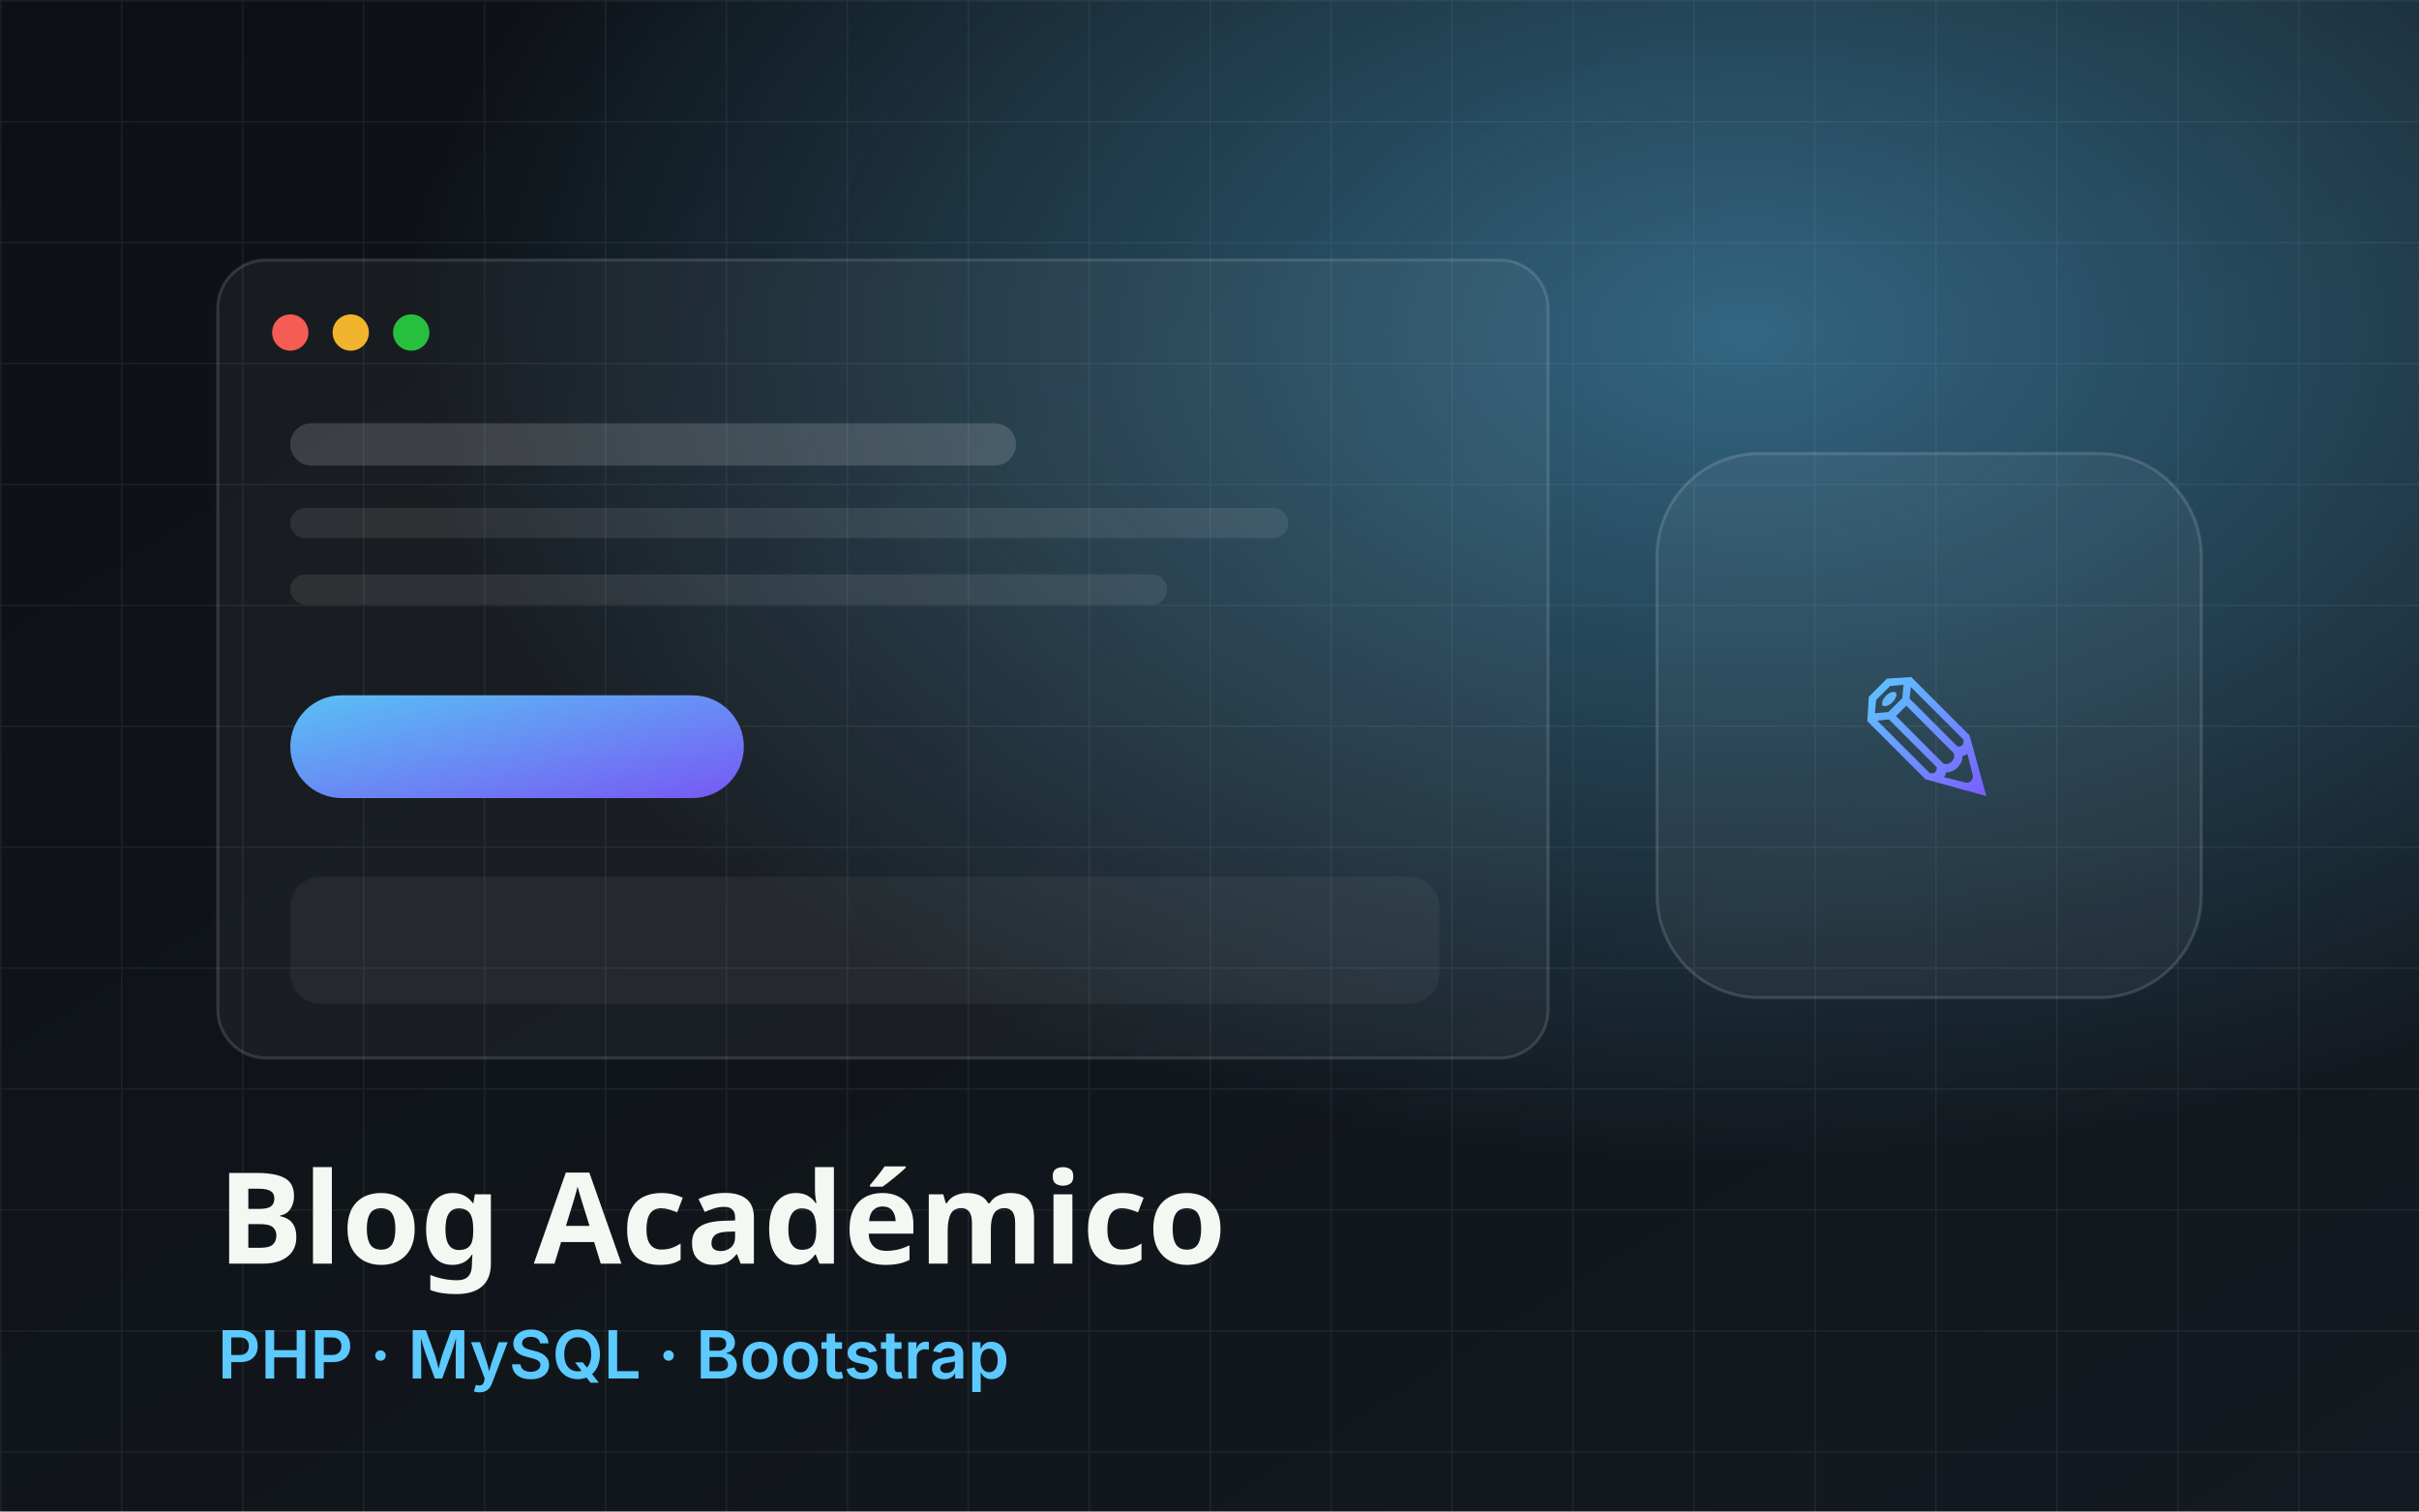
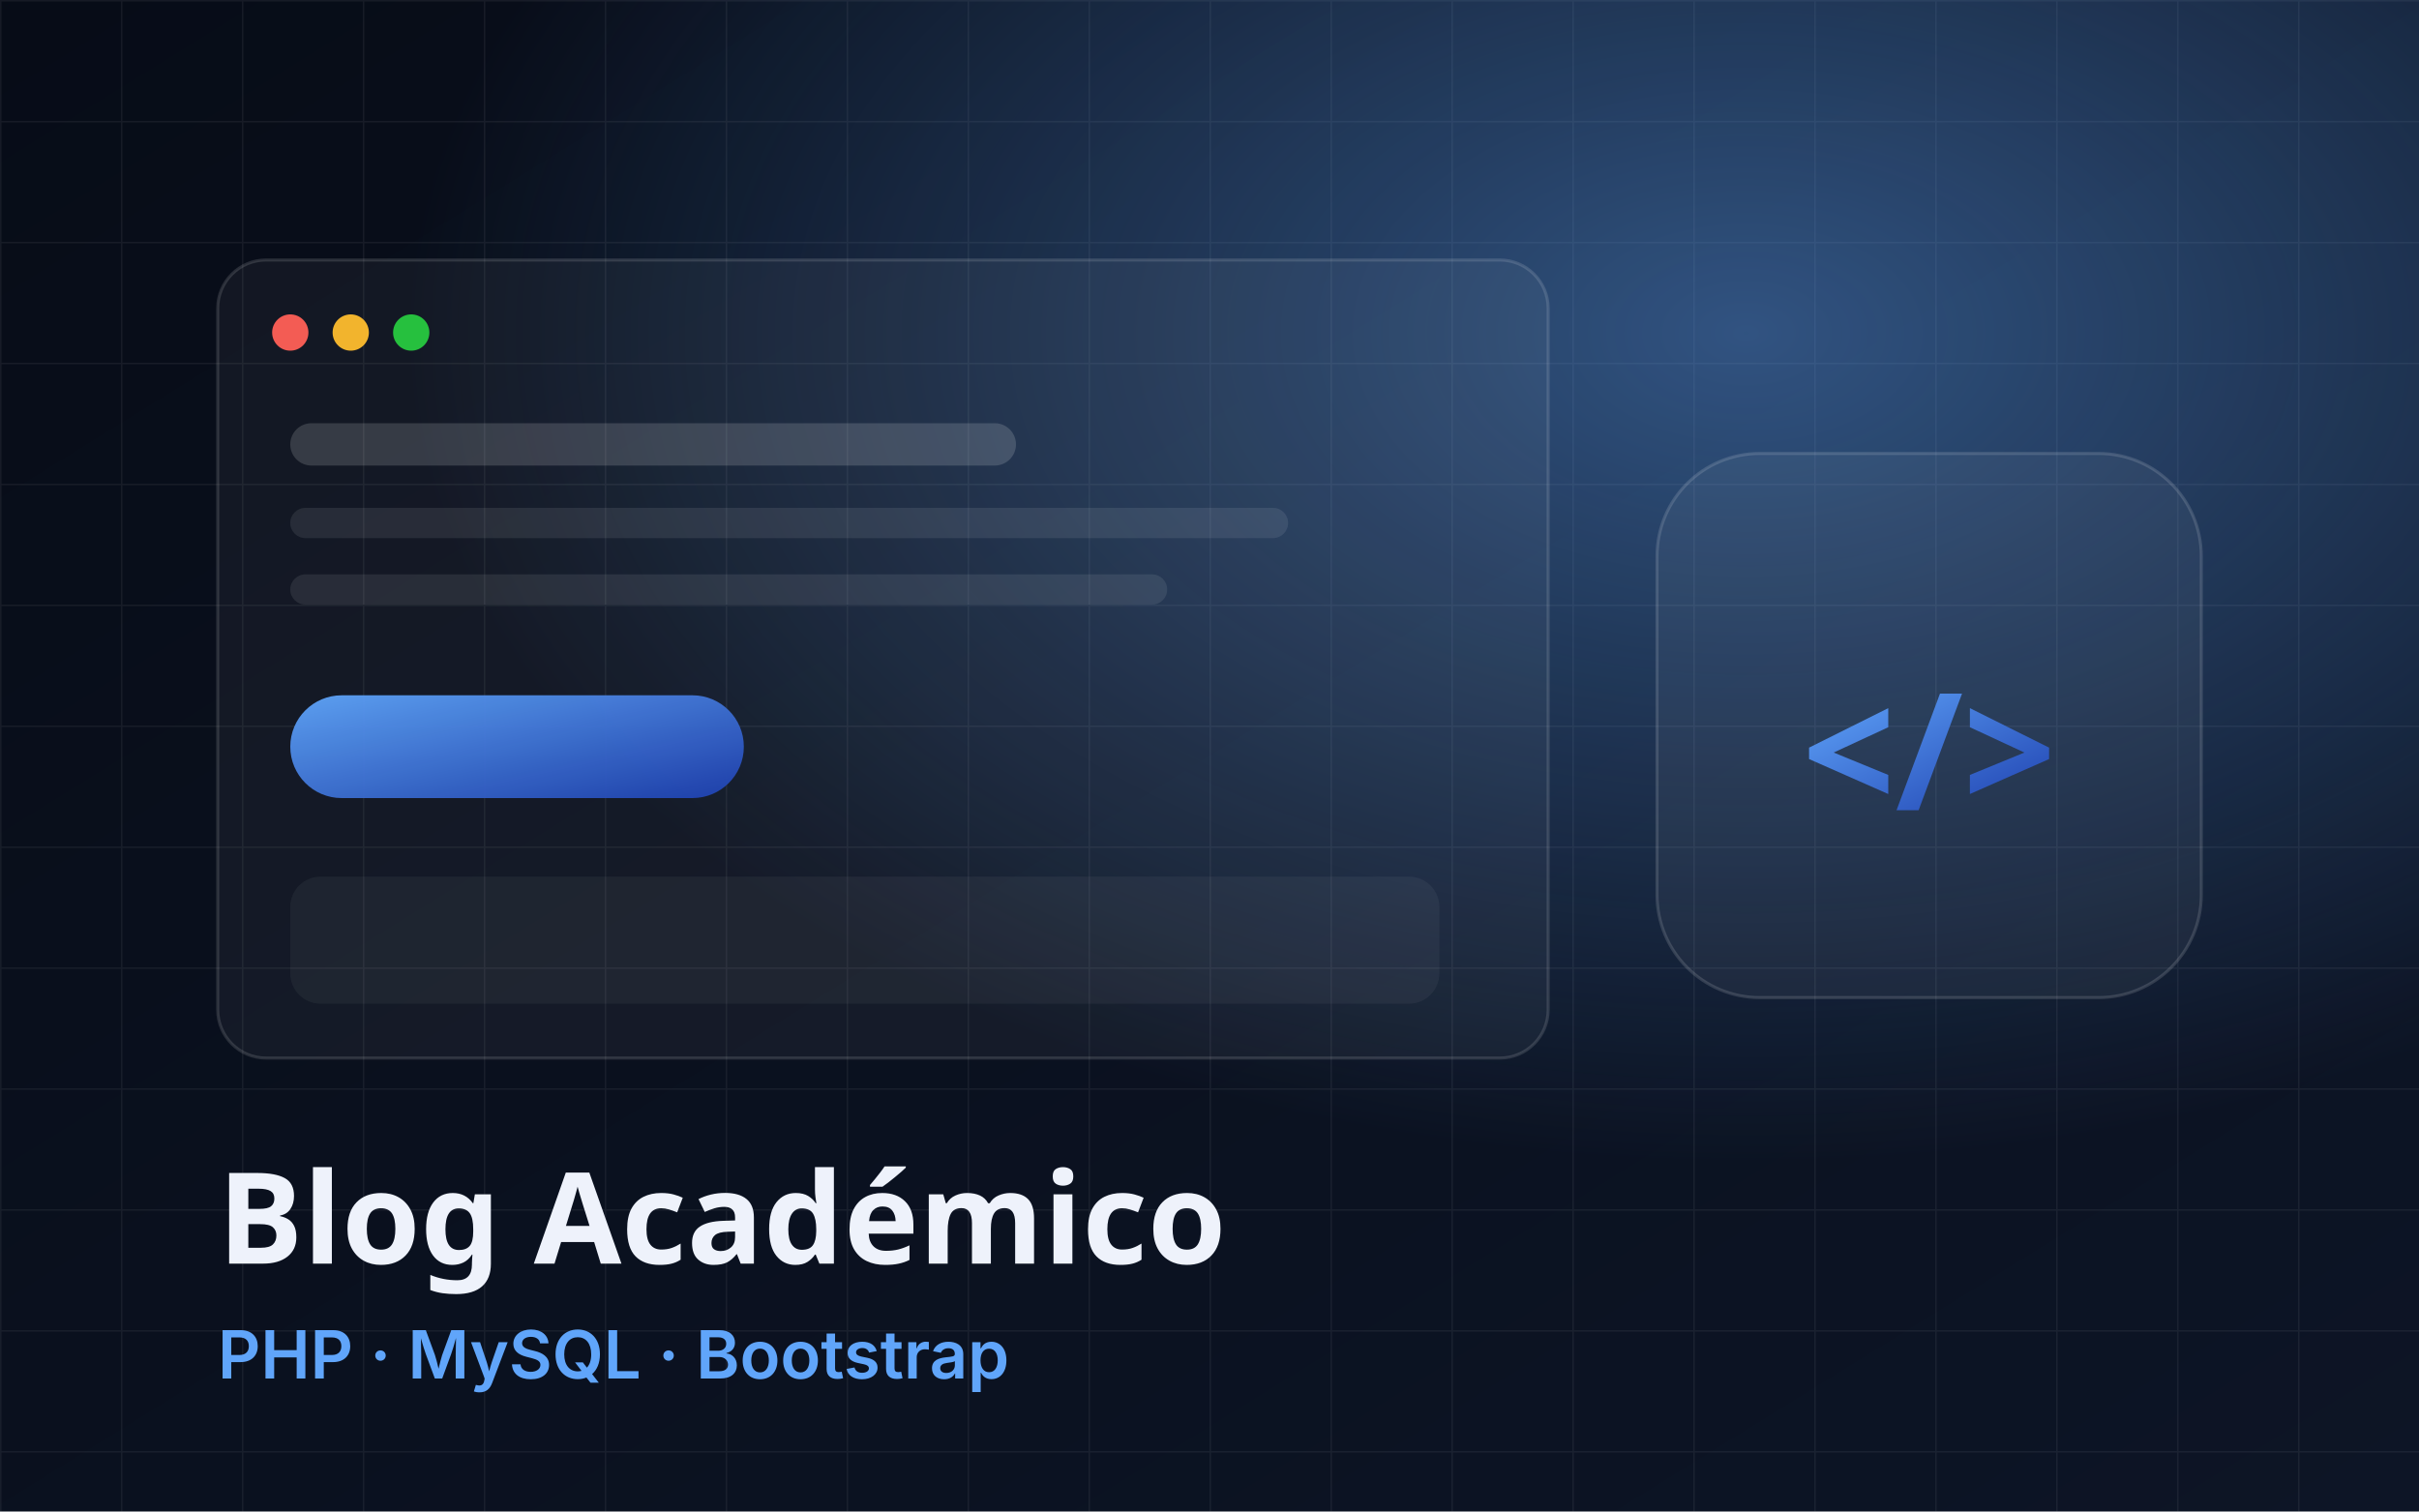
<svg xmlns="http://www.w3.org/2000/svg" width="800" height="500" viewBox="0 0 800 500" role="img" aria-label="Blog Académico">
  <defs>
    <linearGradient id="bg" x1="0" y1="0" x2="1" y2="1">
-       <stop offset="0%" stop-color="#0d1014" />
-       <stop offset="100%" stop-color="#141a21" />
+       <stop offset="0%" stop-color="#070c17" />
+       <stop offset="100%" stop-color="#0d1526" />
    </linearGradient>
    <linearGradient id="g1" x1="0" y1="0" x2="1" y2="1">
-       <stop offset="0%" stop-color="#5cc9ff" />
-       <stop offset="100%" stop-color="#7c5cff" />
+       <stop offset="0%" stop-color="#60a5fa" />
+       <stop offset="100%" stop-color="#1e40af" />
    </linearGradient>
    <pattern id="grid" width="40" height="40" patternUnits="userSpaceOnUse">
      <path d="M40 0H0v40" fill="none" stroke="rgba(255,255,255,.06)" stroke-width="1" />
    </pattern>
    <radialGradient id="glow" cx="72%" cy="22%" r="55%">
-       <stop offset="0%" stop-color="#5cc9ff" stop-opacity=".45" />
-       <stop offset="100%" stop-color="#5cc9ff" stop-opacity="0" />
+       <stop offset="0%" stop-color="#60a5fa" stop-opacity=".45" />
+       <stop offset="100%" stop-color="#60a5fa" stop-opacity="0" />
    </radialGradient>
  </defs>
  <rect width="800" height="500" fill="url(#bg)" />
  <rect width="800" height="500" fill="url(#grid)" />
  <rect width="800" height="500" fill="url(#glow)" />
  <g opacity=".95">
    <rect x="72" y="86" width="440" height="264" rx="16" fill="rgba(255,255,255,.05)" stroke="rgba(255,255,255,.14)" />
    <circle cx="96" cy="110" r="6" fill="#ff5f57" />
    <circle cx="116" cy="110" r="6" fill="#febc2e" />
    <circle cx="136" cy="110" r="6" fill="#28c840" />
    <rect x="96" y="140" width="240" height="14" rx="7" fill="rgba(255,255,255,.16)" />
    <rect x="96" y="168" width="330" height="10" rx="5" fill="rgba(255,255,255,.09)" />
    <rect x="96" y="190" width="290" height="10" rx="5" fill="rgba(255,255,255,.09)" />
    <rect x="96" y="230" width="150" height="34" rx="17" fill="url(#g1)" />
    <rect x="96" y="290" width="380" height="42" rx="10" fill="rgba(255,255,255,.05)" />
  </g>
  <g transform="translate(548 150)">
    <rect width="180" height="180" rx="34" fill="rgba(255,255,255,.05)" stroke="rgba(255,255,255,.14)" />
-     <text x="90" y="118" text-anchor="middle" font-family="Sora, system-ui, sans-serif" font-size="62" font-weight="800" fill="url(#g1)">✎</text>
+     <text x="90" y="118" text-anchor="middle" font-family="Sora, system-ui, sans-serif" font-size="54" font-weight="800" fill="url(#g1)">&lt;/&gt;</text>
  </g>
-   <text x="72" y="418" font-family="Sora, system-ui, sans-serif" font-size="42" font-weight="800" fill="#f4f7f2">Blog Académico</text>
-   <text x="72" y="456" font-family="Inter, system-ui, sans-serif" font-size="22" fill="#5cc9ff" font-weight="600">PHP · MySQL · Bootstrap</text>
+   <text x="72" y="418" font-family="Sora, system-ui, sans-serif" font-size="42" font-weight="800" fill="#eef2fb">Blog Académico</text>
+   <text x="72" y="456" font-family="Inter, system-ui, sans-serif" font-size="22" fill="#60a5fa" font-weight="600">PHP · MySQL · Bootstrap</text>
</svg>
